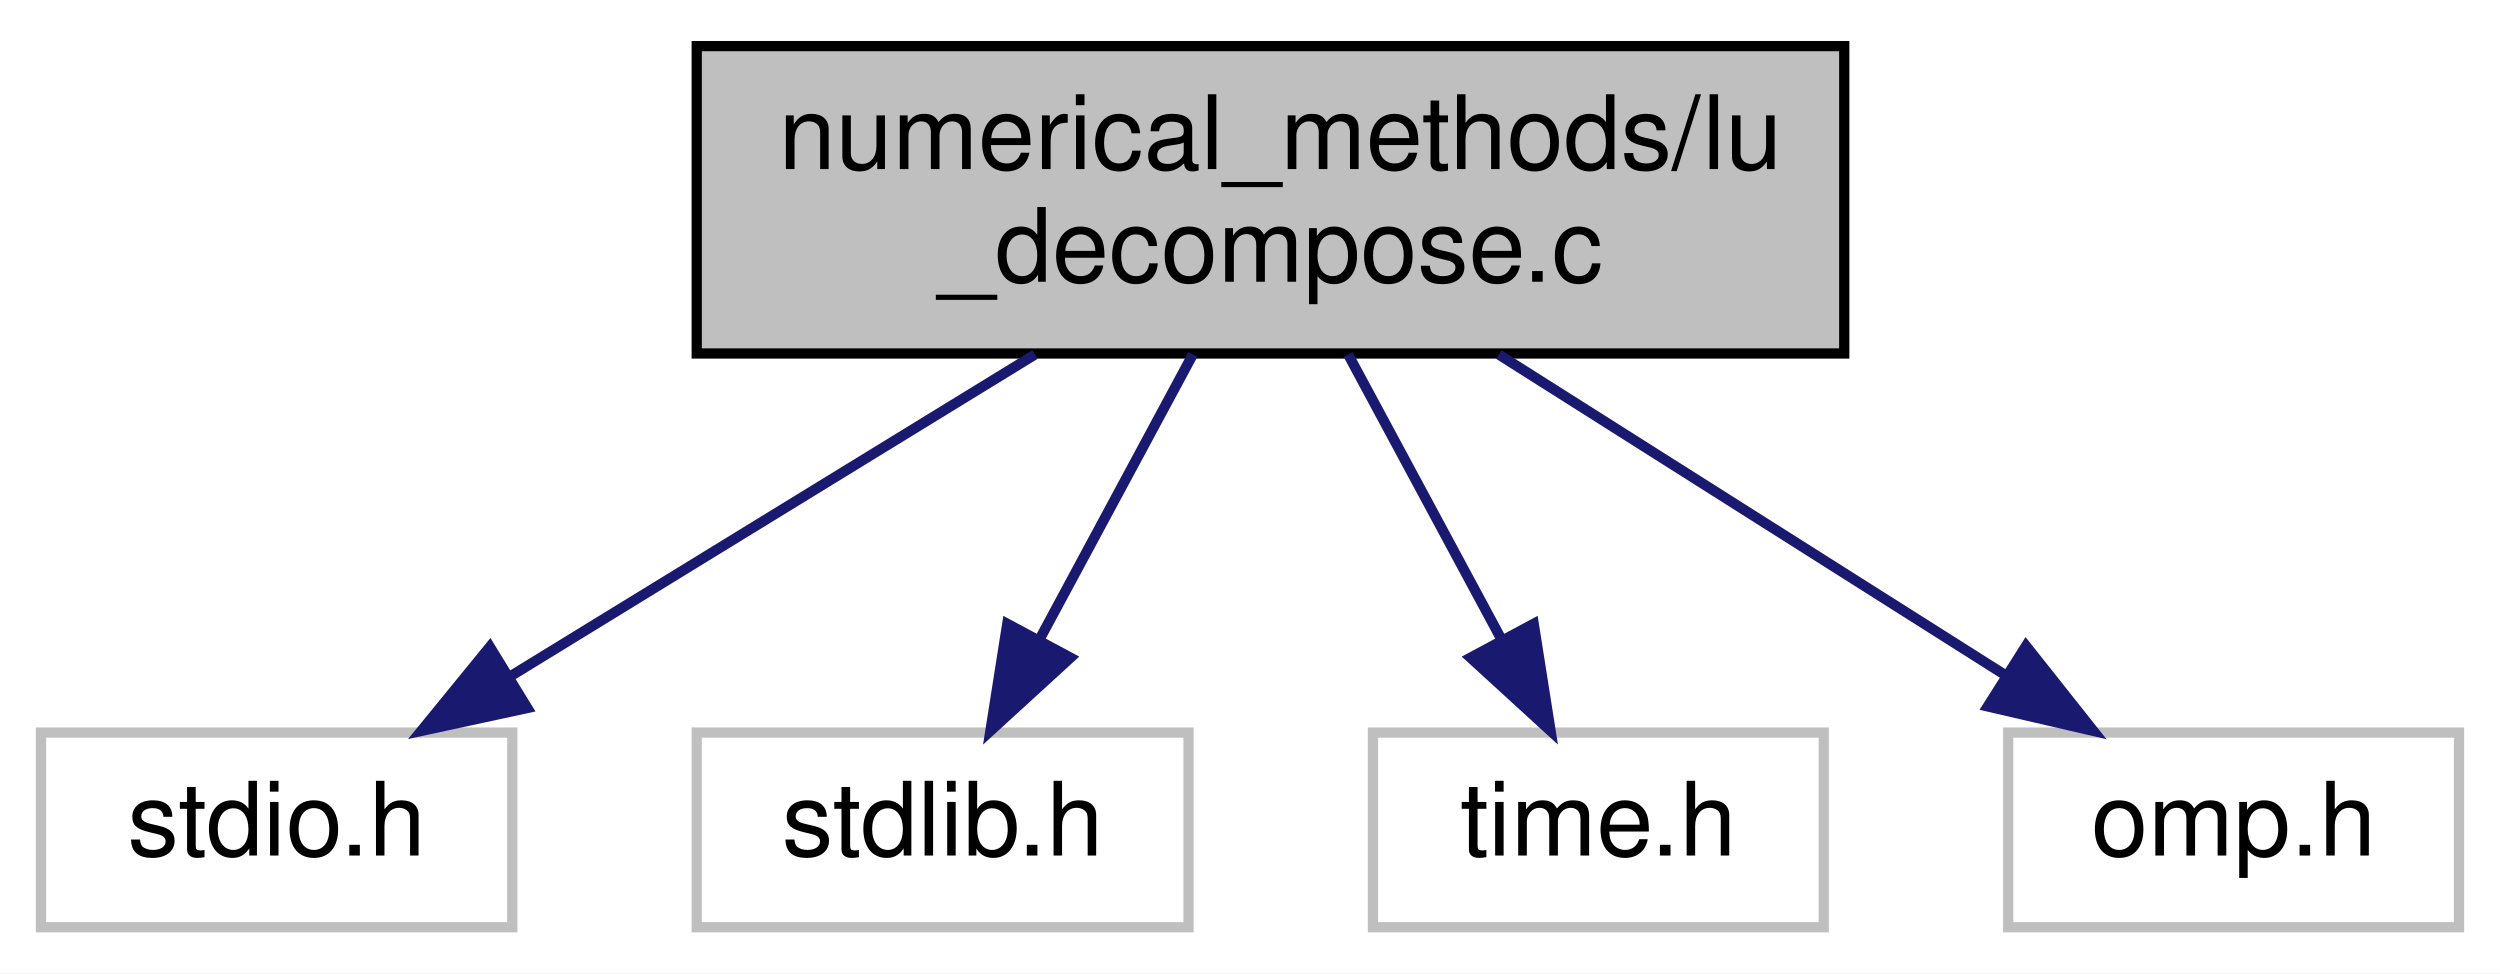
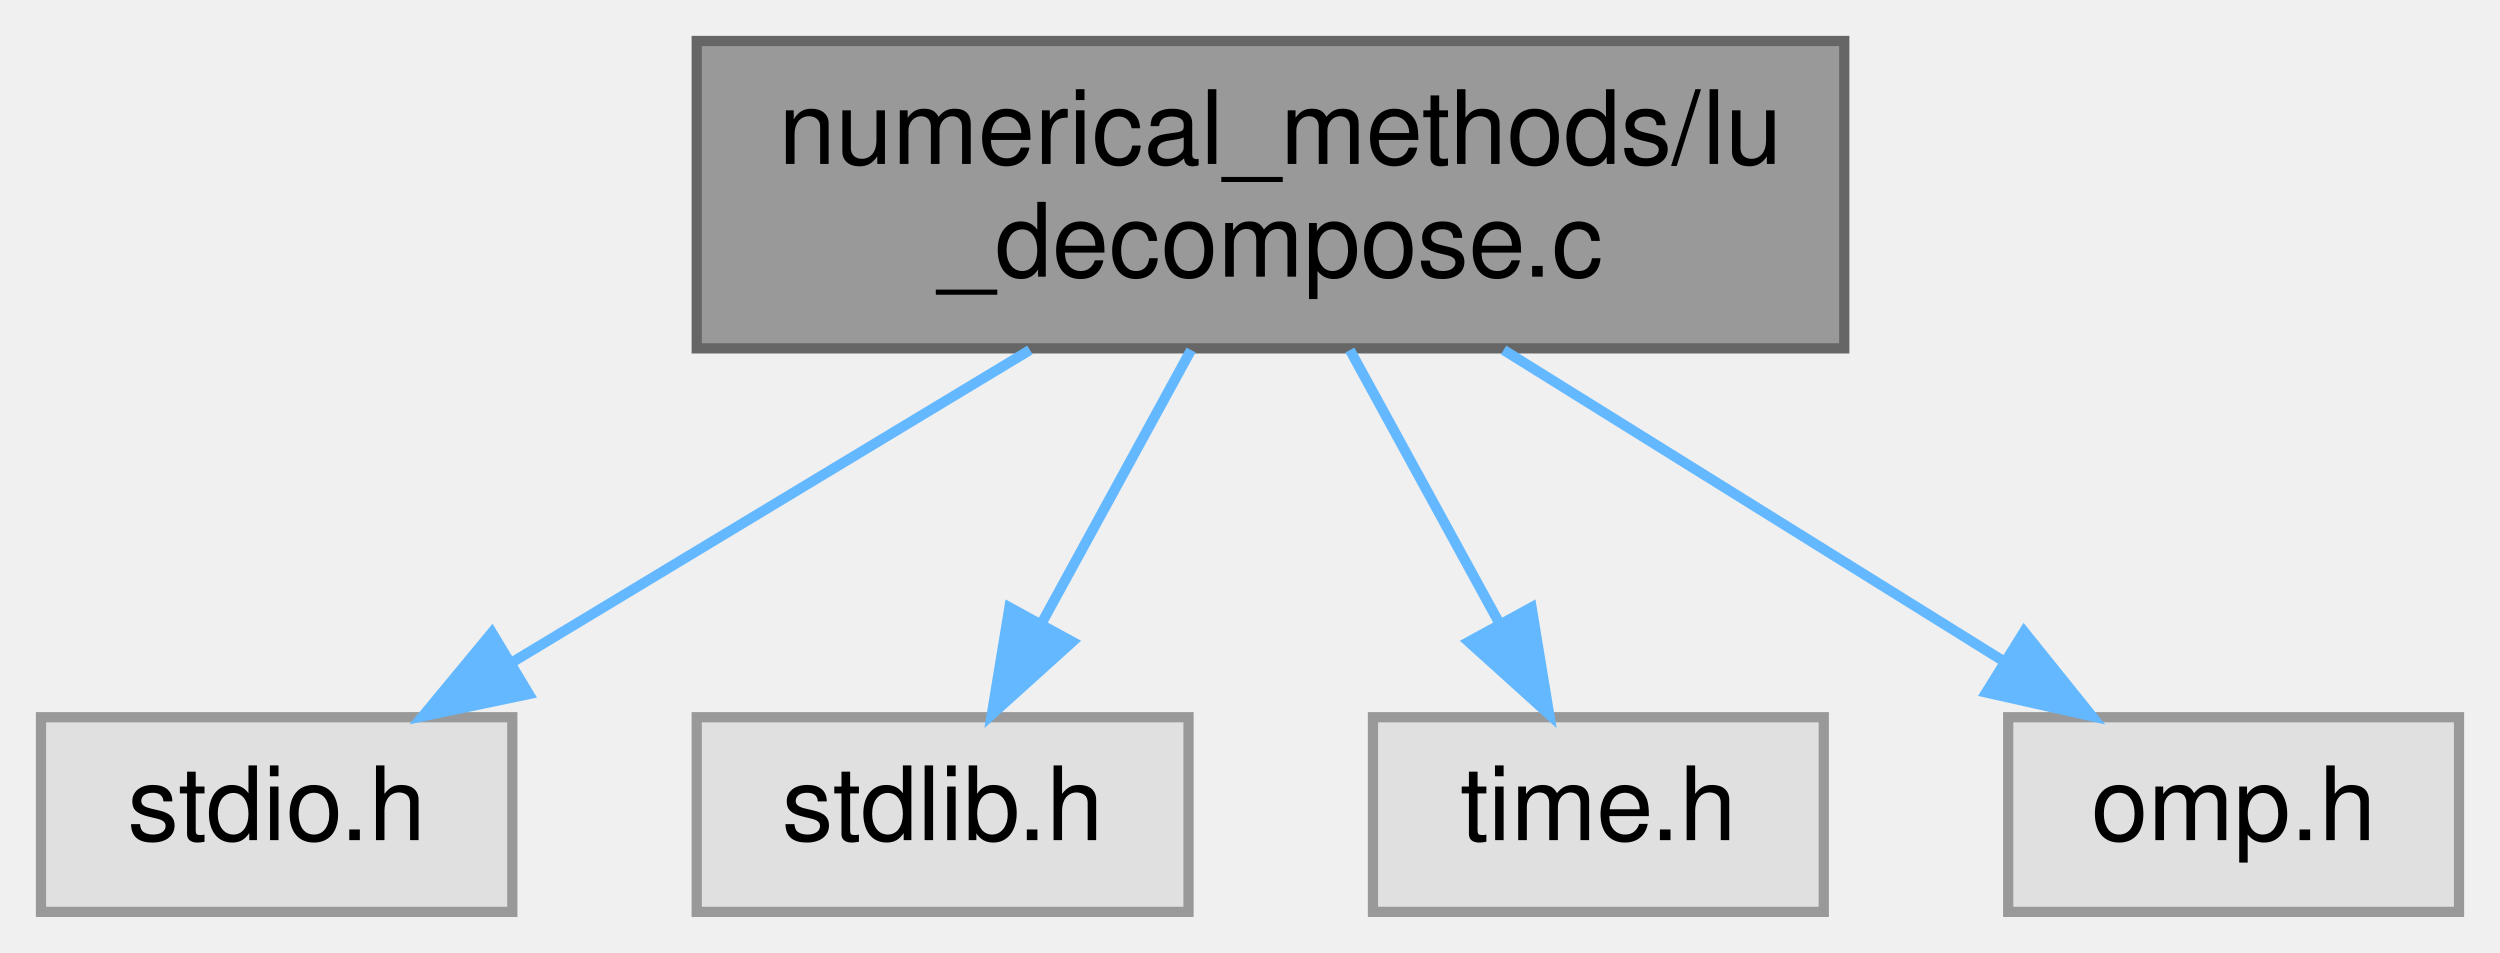
- <svg xmlns="http://www.w3.org/2000/svg" xmlns:xlink="http://www.w3.org/1999/xlink" width="244pt" height="95pt" viewBox="0.00 0.00 244.00 95.00">
-   <g id="graph0" class="graph" transform="scale(1 1) rotate(0) translate(4 91)">
-     <polygon fill="white" stroke="transparent" points="-4,4 -4,-91 240,-91 240,4 -4,4" />
+ <svg xmlns="http://www.w3.org/2000/svg" xmlns:xlink="http://www.w3.org/1999/xlink" width="244pt" height="93pt" viewBox="0.00 0.00 244.00 93.00">
+   <g id="graph0" class="graph" transform="scale(1 1) rotate(0) translate(4 89)">
    <g id="node1" class="node">
      <g id="a_node1">
        <a xlink:title="LU decomposition of a square matrix">
-           <polygon fill="#bfbfbf" stroke="black" points="64,-56.5 64,-86.5 176,-86.5 176,-56.5 64,-56.5" />
-           <text text-anchor="start" x="72" y="-74.5" font-family="Helvetica,sans-Serif" font-size="10.00">numerical_methods/lu</text>
-           <text text-anchor="middle" x="120" y="-63.5" font-family="Helvetica,sans-Serif" font-size="10.00">_decompose.c</text>
+           <polygon fill="#999999" stroke="#666666" points="176,-85 64,-85 64,-55 176,-55 176,-85" />
+           <text text-anchor="start" x="72" y="-73" font-family="Helvetica,sans-Serif" font-size="10.00">numerical_methods/lu</text>
+           <text text-anchor="middle" x="120" y="-62" font-family="Helvetica,sans-Serif" font-size="10.00">_decompose.c</text>
        </a>
      </g>
    </g>
    <g id="node2" class="node">
      <g id="a_node2">
        <a xlink:title=" ">
-           <polygon fill="white" stroke="#bfbfbf" points="0,-0.5 0,-19.5 46,-19.5 46,-0.5 0,-0.5" />
-           <text text-anchor="middle" x="23" y="-7.5" font-family="Helvetica,sans-Serif" font-size="10.00">stdio.h</text>
+           <polygon fill="#e0e0e0" stroke="#999999" points="46,-19 0,-19 0,0 46,0 46,-19" />
+           <text text-anchor="middle" x="23" y="-7" font-family="Helvetica,sans-Serif" font-size="10.00">stdio.h</text>
        </a>
      </g>
    </g>
    <g id="edge1" class="edge">
-       <path fill="none" stroke="midnightblue" d="M97.01,-56.4C81.61,-46.95 61.41,-34.56 46,-25.11" />
-       <polygon fill="midnightblue" stroke="midnightblue" points="47.47,-21.9 37.11,-19.66 43.81,-27.87 47.47,-21.9" />
+       <path fill="none" stroke="#63b8ff" d="M96.52,-54.84C81.2,-45.6 61.29,-33.59 46.05,-24.4" />
+       <polygon fill="#63b8ff" stroke="#63b8ff" points="47.62,-21.26 37.25,-19.09 44.01,-27.26 47.62,-21.26" />
    </g>
    <g id="node3" class="node">
      <g id="a_node3">
        <a xlink:title=" ">
-           <polygon fill="white" stroke="#bfbfbf" points="64,-0.5 64,-19.5 112,-19.5 112,-0.5 64,-0.5" />
-           <text text-anchor="middle" x="88" y="-7.5" font-family="Helvetica,sans-Serif" font-size="10.00">stdlib.h</text>
+           <polygon fill="#e0e0e0" stroke="#999999" points="112,-19 64,-19 64,0 112,0 112,-19" />
+           <text text-anchor="middle" x="88" y="-7" font-family="Helvetica,sans-Serif" font-size="10.00">stdlib.h</text>
        </a>
      </g>
    </g>
    <g id="edge2" class="edge">
-       <path fill="none" stroke="midnightblue" d="M112.42,-56.4C107.96,-48.11 102.28,-37.55 97.52,-28.71" />
-       <polygon fill="midnightblue" stroke="midnightblue" points="100.48,-26.81 92.66,-19.66 94.31,-30.12 100.48,-26.81" />
+       <path fill="none" stroke="#63b8ff" d="M112.25,-54.84C107.85,-46.78 102.29,-36.62 97.6,-28.06" />
+       <polygon fill="#63b8ff" stroke="#63b8ff" points="100.66,-26.36 92.8,-19.27 94.52,-29.72 100.66,-26.36" />
    </g>
    <g id="node4" class="node">
      <g id="a_node4">
        <a xlink:title=" ">
-           <polygon fill="white" stroke="#bfbfbf" points="130,-0.5 130,-19.5 174,-19.5 174,-0.5 130,-0.5" />
-           <text text-anchor="middle" x="152" y="-7.5" font-family="Helvetica,sans-Serif" font-size="10.00">time.h</text>
+           <polygon fill="#e0e0e0" stroke="#999999" points="174,-19 130,-19 130,0 174,0 174,-19" />
+           <text text-anchor="middle" x="152" y="-7" font-family="Helvetica,sans-Serif" font-size="10.00">time.h</text>
        </a>
      </g>
    </g>
    <g id="edge3" class="edge">
-       <path fill="none" stroke="midnightblue" d="M127.58,-56.4C132.04,-48.11 137.72,-37.55 142.48,-28.71" />
-       <polygon fill="midnightblue" stroke="midnightblue" points="145.69,-30.12 147.34,-19.66 139.52,-26.81 145.69,-30.12" />
+       <path fill="none" stroke="#63b8ff" d="M127.75,-54.84C132.15,-46.78 137.71,-36.62 142.4,-28.06" />
+       <polygon fill="#63b8ff" stroke="#63b8ff" points="145.48,-29.72 147.2,-19.27 139.34,-26.36 145.48,-29.72" />
    </g>
    <g id="node5" class="node">
      <g id="a_node5">
        <a xlink:title=" ">
-           <polygon fill="white" stroke="#bfbfbf" points="192,-0.5 192,-19.5 236,-19.5 236,-0.5 192,-0.5" />
-           <text text-anchor="middle" x="214" y="-7.5" font-family="Helvetica,sans-Serif" font-size="10.00">omp.h</text>
+           <polygon fill="#e0e0e0" stroke="#999999" points="236,-19 192,-19 192,0 236,0 236,-19" />
+           <text text-anchor="middle" x="214" y="-7" font-family="Helvetica,sans-Serif" font-size="10.00">omp.h</text>
        </a>
      </g>
    </g>
    <g id="edge4" class="edge">
-       <path fill="none" stroke="midnightblue" d="M142.28,-56.4C157.2,-46.95 176.78,-34.56 191.71,-25.11" />
-       <polygon fill="midnightblue" stroke="midnightblue" points="193.74,-27.96 200.32,-19.66 190,-22.05 193.74,-27.96" />
+       <path fill="none" stroke="#63b8ff" d="M142.75,-54.84C157.6,-45.6 176.9,-33.59 191.66,-24.4" />
+       <polygon fill="#63b8ff" stroke="#63b8ff" points="193.55,-27.35 200.19,-19.09 189.85,-21.41 193.55,-27.35" />
    </g>
  </g>
</svg>
